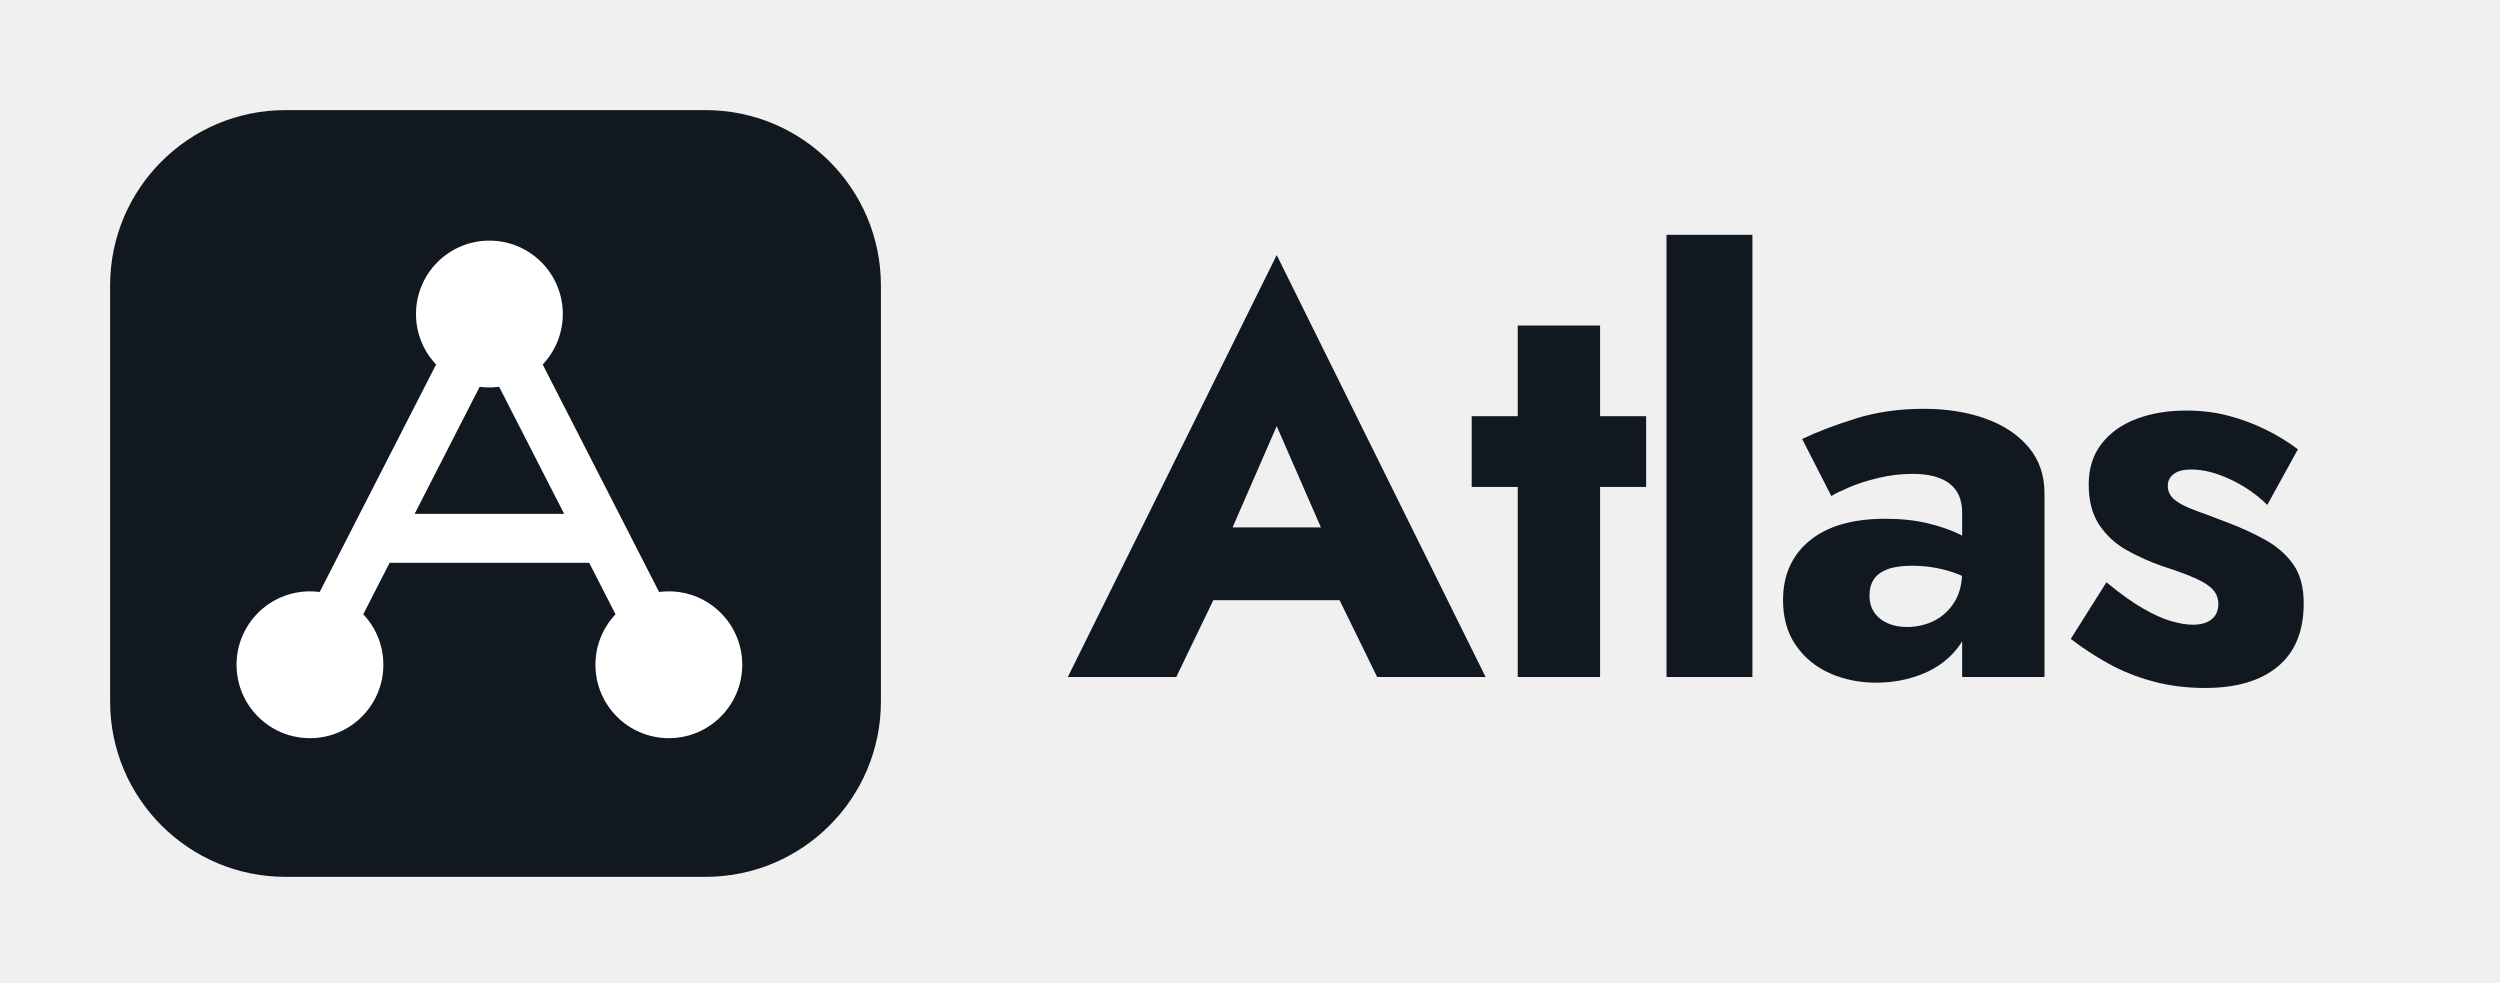
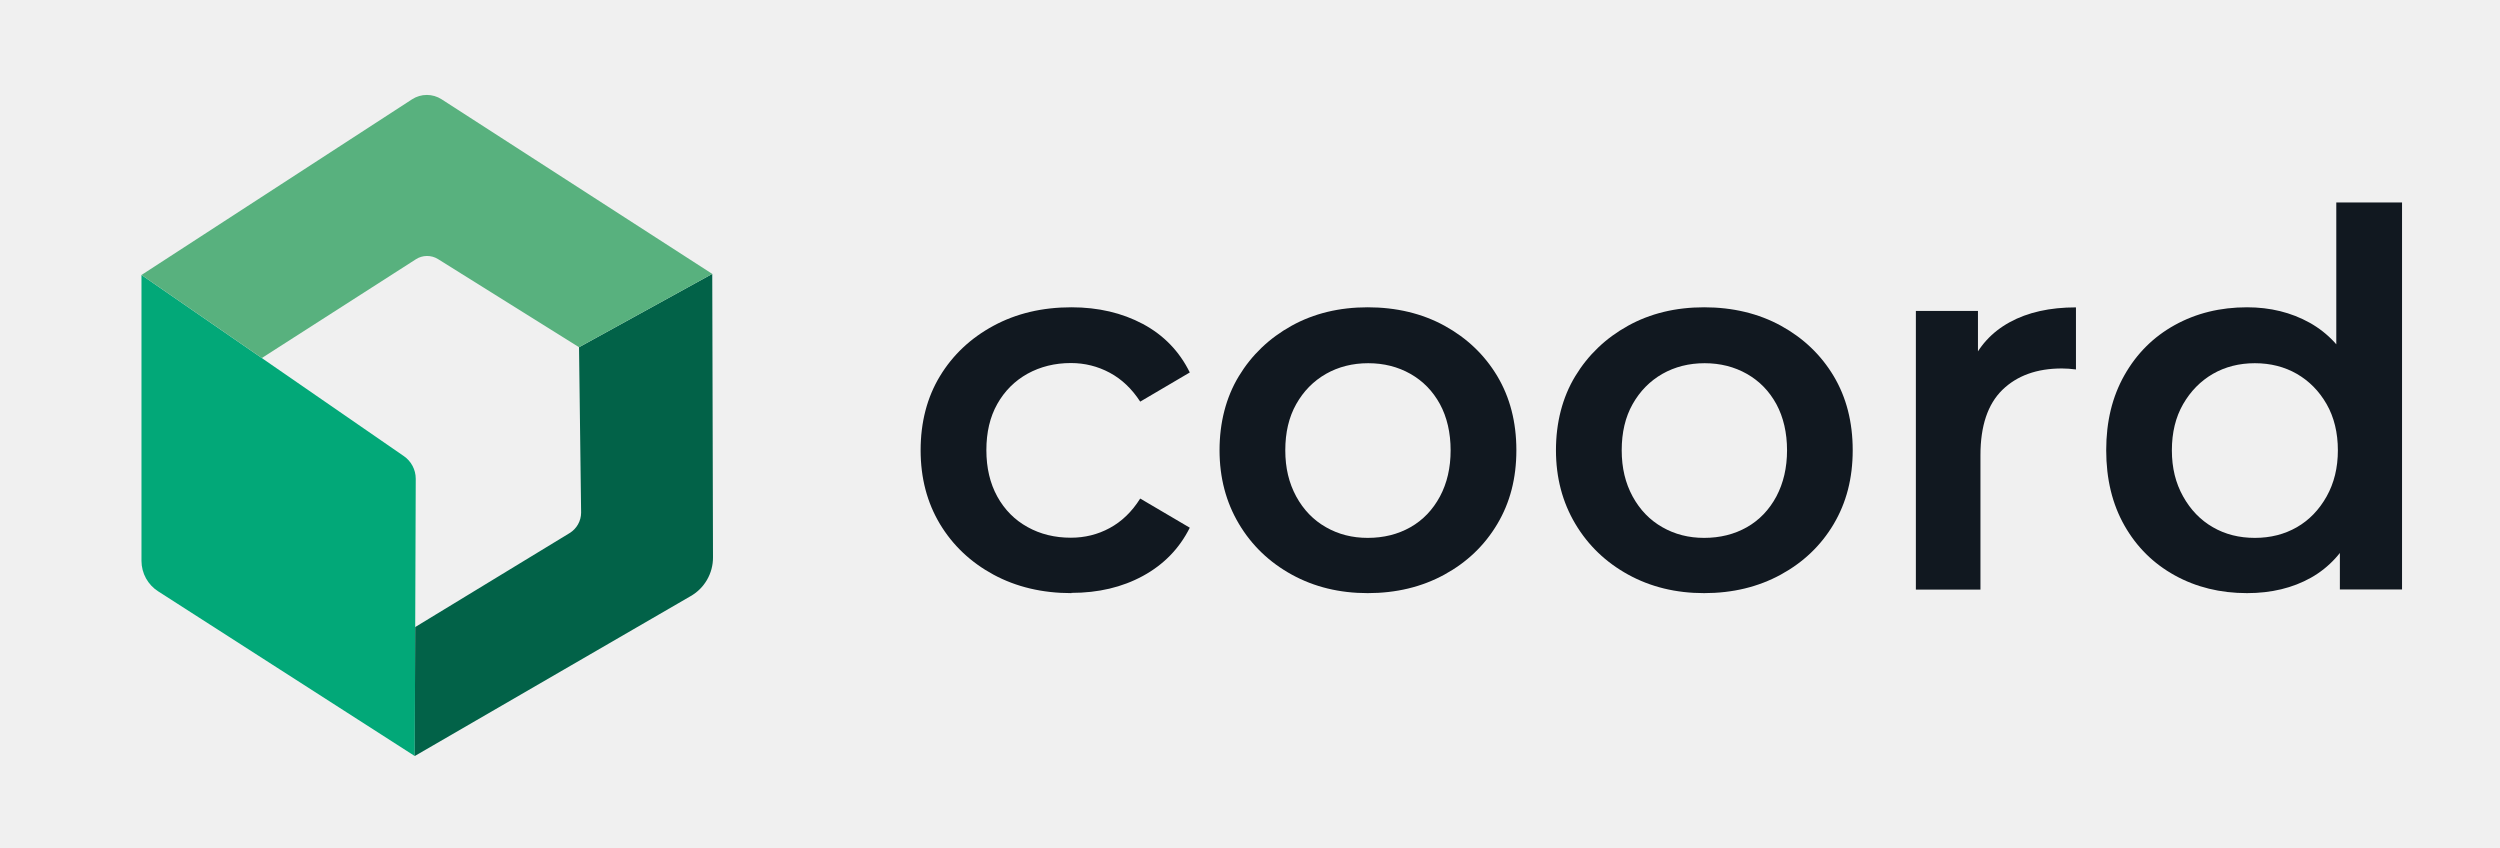
- <svg xmlns="http://www.w3.org/2000/svg" width="613" height="241" viewBox="0 0 613 241" role="img" aria-label="Coord">
-   <rect x="27" y="27" width="189" height="188" rx="43" fill="#111820" />
-   <g fill="none" stroke="#ffffff" stroke-width="12" stroke-linecap="round" stroke-linejoin="round">
-     <path d="M76 163 L120 77 L164 163" />
-     <path d="M96 132 H144" />
+ <svg xmlns="http://www.w3.org/2000/svg" width="711" height="241" viewBox="0 0 711 241" role="img" aria-label="Coord">
+   <g transform="translate(40.236 27) scale(1.383)">
+     <path fill="#02a878" d="M56.196 135.947 L56.4 78.936 C56.4 77.05 55.462 75.289 53.899 74.236 L0 37.023 L0 95.807 C0 98.364 1.312 100.743 3.475 102.107 Z" />
+     <path fill="#026248" d="M56.196 135.947 L112.865 103.102 C115.765 101.475 117.55 98.4 117.527 95.076 L117.375 36.802 L89.978 51.879 L90.408 85.909 C90.397 87.625 89.498 89.213 88.032 90.106 L56.291 109.424 Z" />
+     <path fill="#58b17e" d="M89.978 51.879 L60.941 33.732 C59.552 32.89 57.805 32.911 56.437 33.788 L24.741 54.105 L0 37.023 L55.636 0.902 C57.483 -0.297 59.862 -0.301 61.713 0.893 L117.375 36.802 Z" />
  </g>
-   <g fill="#ffffff">
-     <circle cx="120" cy="77" r="18" />
-     <circle cx="76" cy="163" r="18" />
-     <circle cx="164" cy="163" r="18" />
+   <g fill="#111820" transform="translate(134.248 53.456) scale(2.37)">
+     <path d="M71.93,48.62c-3.5,0-6.62-.74-9.36-2.22-2.73-1.48-4.87-3.5-6.42-6.07-1.54-2.57-2.32-5.52-2.32-8.86s.77-6.34,2.32-8.89c1.54-2.54,3.68-4.56,6.42-6.04,2.73-1.48,5.85-2.22,9.36-2.22,3.21,0,6.07.67,8.57,2,2.5,1.34,4.38,3.28,5.63,5.82l-5.95,3.5c-1-1.54-2.22-2.7-3.66-3.47-1.44-.77-2.99-1.16-4.66-1.16-1.92,0-3.65.43-5.2,1.28-1.54.86-2.75,2.07-3.63,3.63-.88,1.56-1.31,3.41-1.31,5.54s.44,3.99,1.31,5.57c.88,1.59,2.09,2.81,3.63,3.66,1.54.86,3.28,1.28,5.2,1.28,1.67,0,3.22-.38,4.66-1.16s2.66-1.95,3.66-3.54l5.95,3.5c-1.25,2.5-3.13,4.43-5.63,5.79-2.5,1.36-5.36,2.03-8.57,2.03Z" />
+     <path d="M107.48,48.62c-3.38,0-6.42-.74-9.11-2.22s-4.81-3.51-6.35-6.1c-1.54-2.59-2.32-5.53-2.32-8.83s.77-6.34,2.32-8.89c1.54-2.54,3.65-4.56,6.32-6.04,2.67-1.48,5.72-2.22,9.14-2.22s6.54.74,9.23,2.22c2.69,1.48,4.8,3.5,6.32,6.04,1.52,2.55,2.29,5.51,2.29,8.89s-.76,6.29-2.29,8.86-3.64,4.59-6.35,6.07c-2.71,1.48-5.78,2.22-9.2,2.22ZM107.48,41.99c1.92,0,3.63-.43,5.13-1.28,1.5-.85,2.68-2.09,3.54-3.69.86-1.61,1.28-3.45,1.28-5.54s-.43-3.97-1.28-5.54c-.86-1.57-2.03-2.77-3.54-3.63-1.5-.85-3.19-1.28-5.07-1.28s-3.57.43-5.07,1.28c-1.5.86-2.69,2.07-3.57,3.63-.88,1.56-1.31,3.41-1.31,5.54s.44,3.93,1.31,5.54c.88,1.61,2.07,2.84,3.57,3.69,1.5.86,3.17,1.28,5.01,1.28Z" />
+     <path d="M147.85,48.62c-3.38,0-6.42-.74-9.11-2.22s-4.81-3.51-6.35-6.1c-1.54-2.59-2.32-5.53-2.32-8.83s.77-6.34,2.32-8.89c1.54-2.54,3.65-4.56,6.32-6.04,2.67-1.48,5.72-2.22,9.14-2.22s6.54.74,9.23,2.22c2.69,1.48,4.8,3.5,6.32,6.04,1.52,2.55,2.28,5.51,2.28,8.89s-.76,6.29-2.28,8.86c-1.52,2.57-3.64,4.59-6.35,6.07-2.71,1.48-5.78,2.22-9.2,2.22ZM147.85,41.99c1.92,0,3.63-.43,5.13-1.28,1.5-.85,2.68-2.09,3.54-3.69.85-1.61,1.28-3.45,1.28-5.54s-.43-3.97-1.28-5.54c-.86-1.57-2.03-2.77-3.54-3.63-1.5-.85-3.19-1.28-5.07-1.28s-3.57.43-5.07,1.28c-1.5.86-2.69,2.07-3.57,3.63-.88,1.56-1.31,3.41-1.31,5.54s.44,3.93,1.31,5.54c.88,1.61,2.07,2.84,3.57,3.69,1.5.86,3.17,1.28,5.01,1.28Z" />
+     <path d="M173.26,48.19V14.76h7.45v9.2l-.88-2.69c.96-2.25,2.52-3.97,4.69-5.16,2.17-1.19,4.82-1.78,7.95-1.78v7.45c-.29-.04-.58-.07-.88-.09-.29-.02-.56-.03-.81-.03-3,0-5.38.86-7.14,2.57-1.75,1.71-2.63,4.32-2.63,7.82v16.15h-7.76Z" />
+     <path d="M213,48.62c-3.21,0-6.1-.71-8.67-2.13-2.57-1.42-4.58-3.41-6.04-5.98s-2.19-5.58-2.19-9.04.73-6.43,2.19-9.01,3.47-4.59,6.04-6.01c2.57-1.42,5.46-2.13,8.67-2.13,2.79,0,5.3.62,7.51,1.85,2.21,1.23,3.96,3.11,5.26,5.63,1.29,2.52,1.94,5.75,1.94,9.67s-.63,7.09-1.88,9.64c-1.25,2.55-2.97,4.43-5.16,5.66-2.19,1.23-4.75,1.85-7.67,1.85ZM213.94,41.99c1.88,0,3.56-.43,5.04-1.28,1.48-.85,2.67-2.09,3.57-3.69.9-1.61,1.35-3.45,1.35-5.54s-.45-3.97-1.35-5.54c-.9-1.57-2.09-2.77-3.57-3.63-1.48-.85-3.16-1.28-5.04-1.28s-3.56.43-5.04,1.28c-1.48.86-2.67,2.07-3.57,3.63-.9,1.56-1.35,3.41-1.35,5.54s.45,3.93,1.35,5.54c.9,1.61,2.09,2.84,3.57,3.69,1.48.86,3.16,1.28,5.04,1.28ZM224.14,48.19v-7.89l.19-8.89-.62-8.89V1.74h7.89v46.44h-7.45Z" />
  </g>
-   <path fill="#111820" d="M287.62 147.17H339.05L337.47 129.32H289.19ZM313.05 104.48 326.8 135.99 325.92 141.97 337.68 166H364.27L313.05 62.54L261.83 166H288.42L300.46 141.05L299.41 135.78ZM360.86 102.06V119.39H403.63V102.06ZM372.15 79.82V166H392.34V79.82ZM408.63 57.58V166H429.69V57.58ZM458.4 146Q458.4 143.65 459.46 142.06Q460.52 140.46 462.8 139.59Q465.09 138.72 468.78 138.72Q473.58 138.72 477.99 140.05Q482.4 141.38 485.71 143.94V134.64Q484.05 132.78 480.7 131.11Q477.36 129.44 472.71 128.32Q468.05 127.2 462.31 127.2Q450.24 127.2 443.72 132.57Q437.2 137.94 437.2 147.16Q437.2 153.7 440.35 158.24Q443.49 162.78 448.7 165.09Q453.9 167.39 460 167.39Q466.14 167.39 471.45 165.23Q476.76 163.07 480.05 158.82Q483.35 154.57 483.35 148.46L481.12 140.12Q481.12 144.6 479.21 147.65Q477.29 150.69 474.23 152.22Q471.17 153.74 467.58 153.74Q465.02 153.74 462.92 152.85Q460.83 151.96 459.61 150.23Q458.4 148.49 458.4 146ZM449.04 121.63Q450.4 120.78 453.47 119.47Q456.54 118.15 460.67 117.17Q464.79 116.19 469 116.19Q471.92 116.19 474.21 116.79Q476.51 117.39 478.05 118.59Q479.59 119.8 480.36 121.57Q481.12 123.33 481.12 125.72V166H501.31V120.99Q501.31 114.31 497.45 109.7Q493.59 105.08 486.88 102.66Q480.17 100.24 471.71 100.24Q462.65 100.24 455.03 102.62Q447.41 105 441.89 107.64ZM516.5 142.77 507.75 156.66Q512.06 159.98 517.03 162.73Q522 165.48 527.92 167.08Q533.84 168.69 540.75 168.69Q552.17 168.69 558.52 163.43Q564.87 158.17 564.87 147.93Q564.87 141.97 562.29 138.36Q559.71 134.74 555.47 132.39Q551.23 130.03 546.27 128.15Q541.55 126.33 538.28 125.15Q535 123.97 533.27 122.58Q531.54 121.2 531.54 119.13Q531.54 117.31 533.01 116.21Q534.48 115.12 537.35 115.12Q541.66 115.12 546.83 117.52Q552 119.93 555.94 123.8L563.45 110.16Q559.78 107.41 555.52 105.32Q551.27 103.23 546.45 101.95Q541.63 100.67 536.06 100.67Q529.19 100.67 523.79 102.74Q518.39 104.8 515.27 108.86Q512.15 112.91 512.15 118.78Q512.15 124.86 514.78 128.76Q517.42 132.66 521.57 134.96Q525.72 137.25 530.24 138.83Q535.38 140.48 538.37 141.82Q541.36 143.16 542.65 144.63Q543.94 146.1 543.94 148.14Q543.94 150.43 542.35 151.81Q540.76 153.18 537.59 153.18Q535.43 153.18 532.33 152.29Q529.24 151.39 525.31 149.1Q521.38 146.82 516.5 142.77Z" />
</svg>
